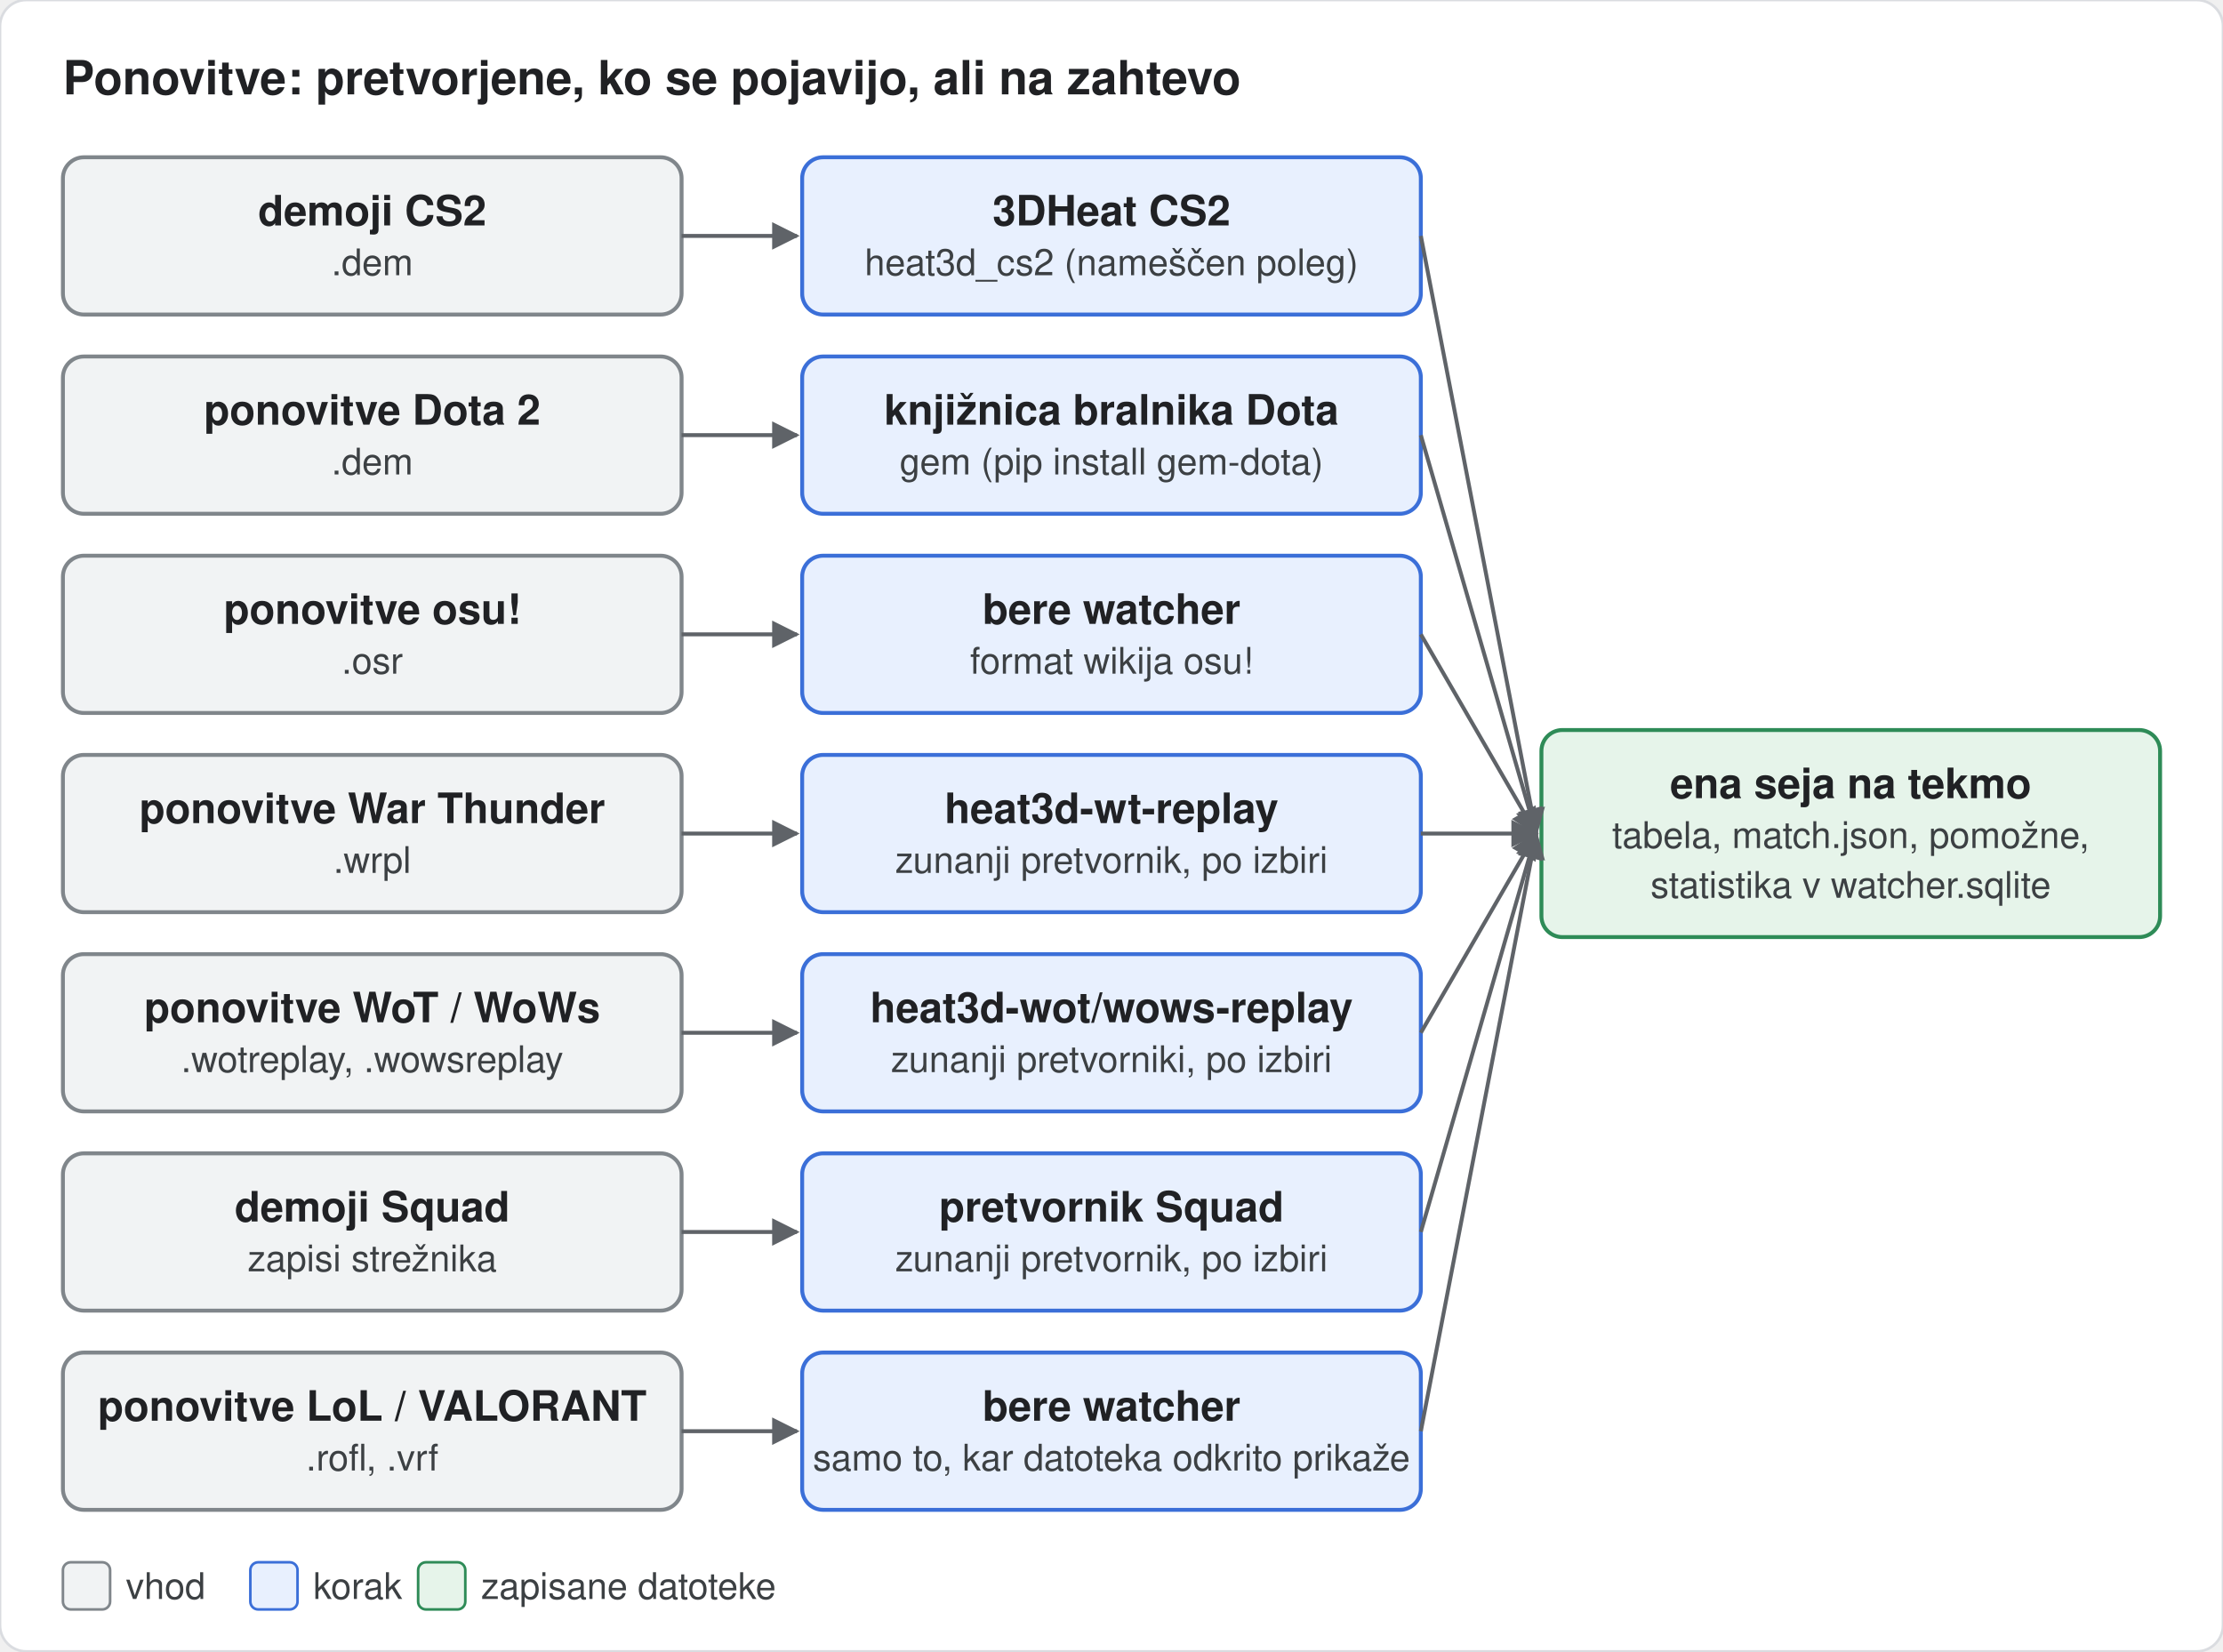
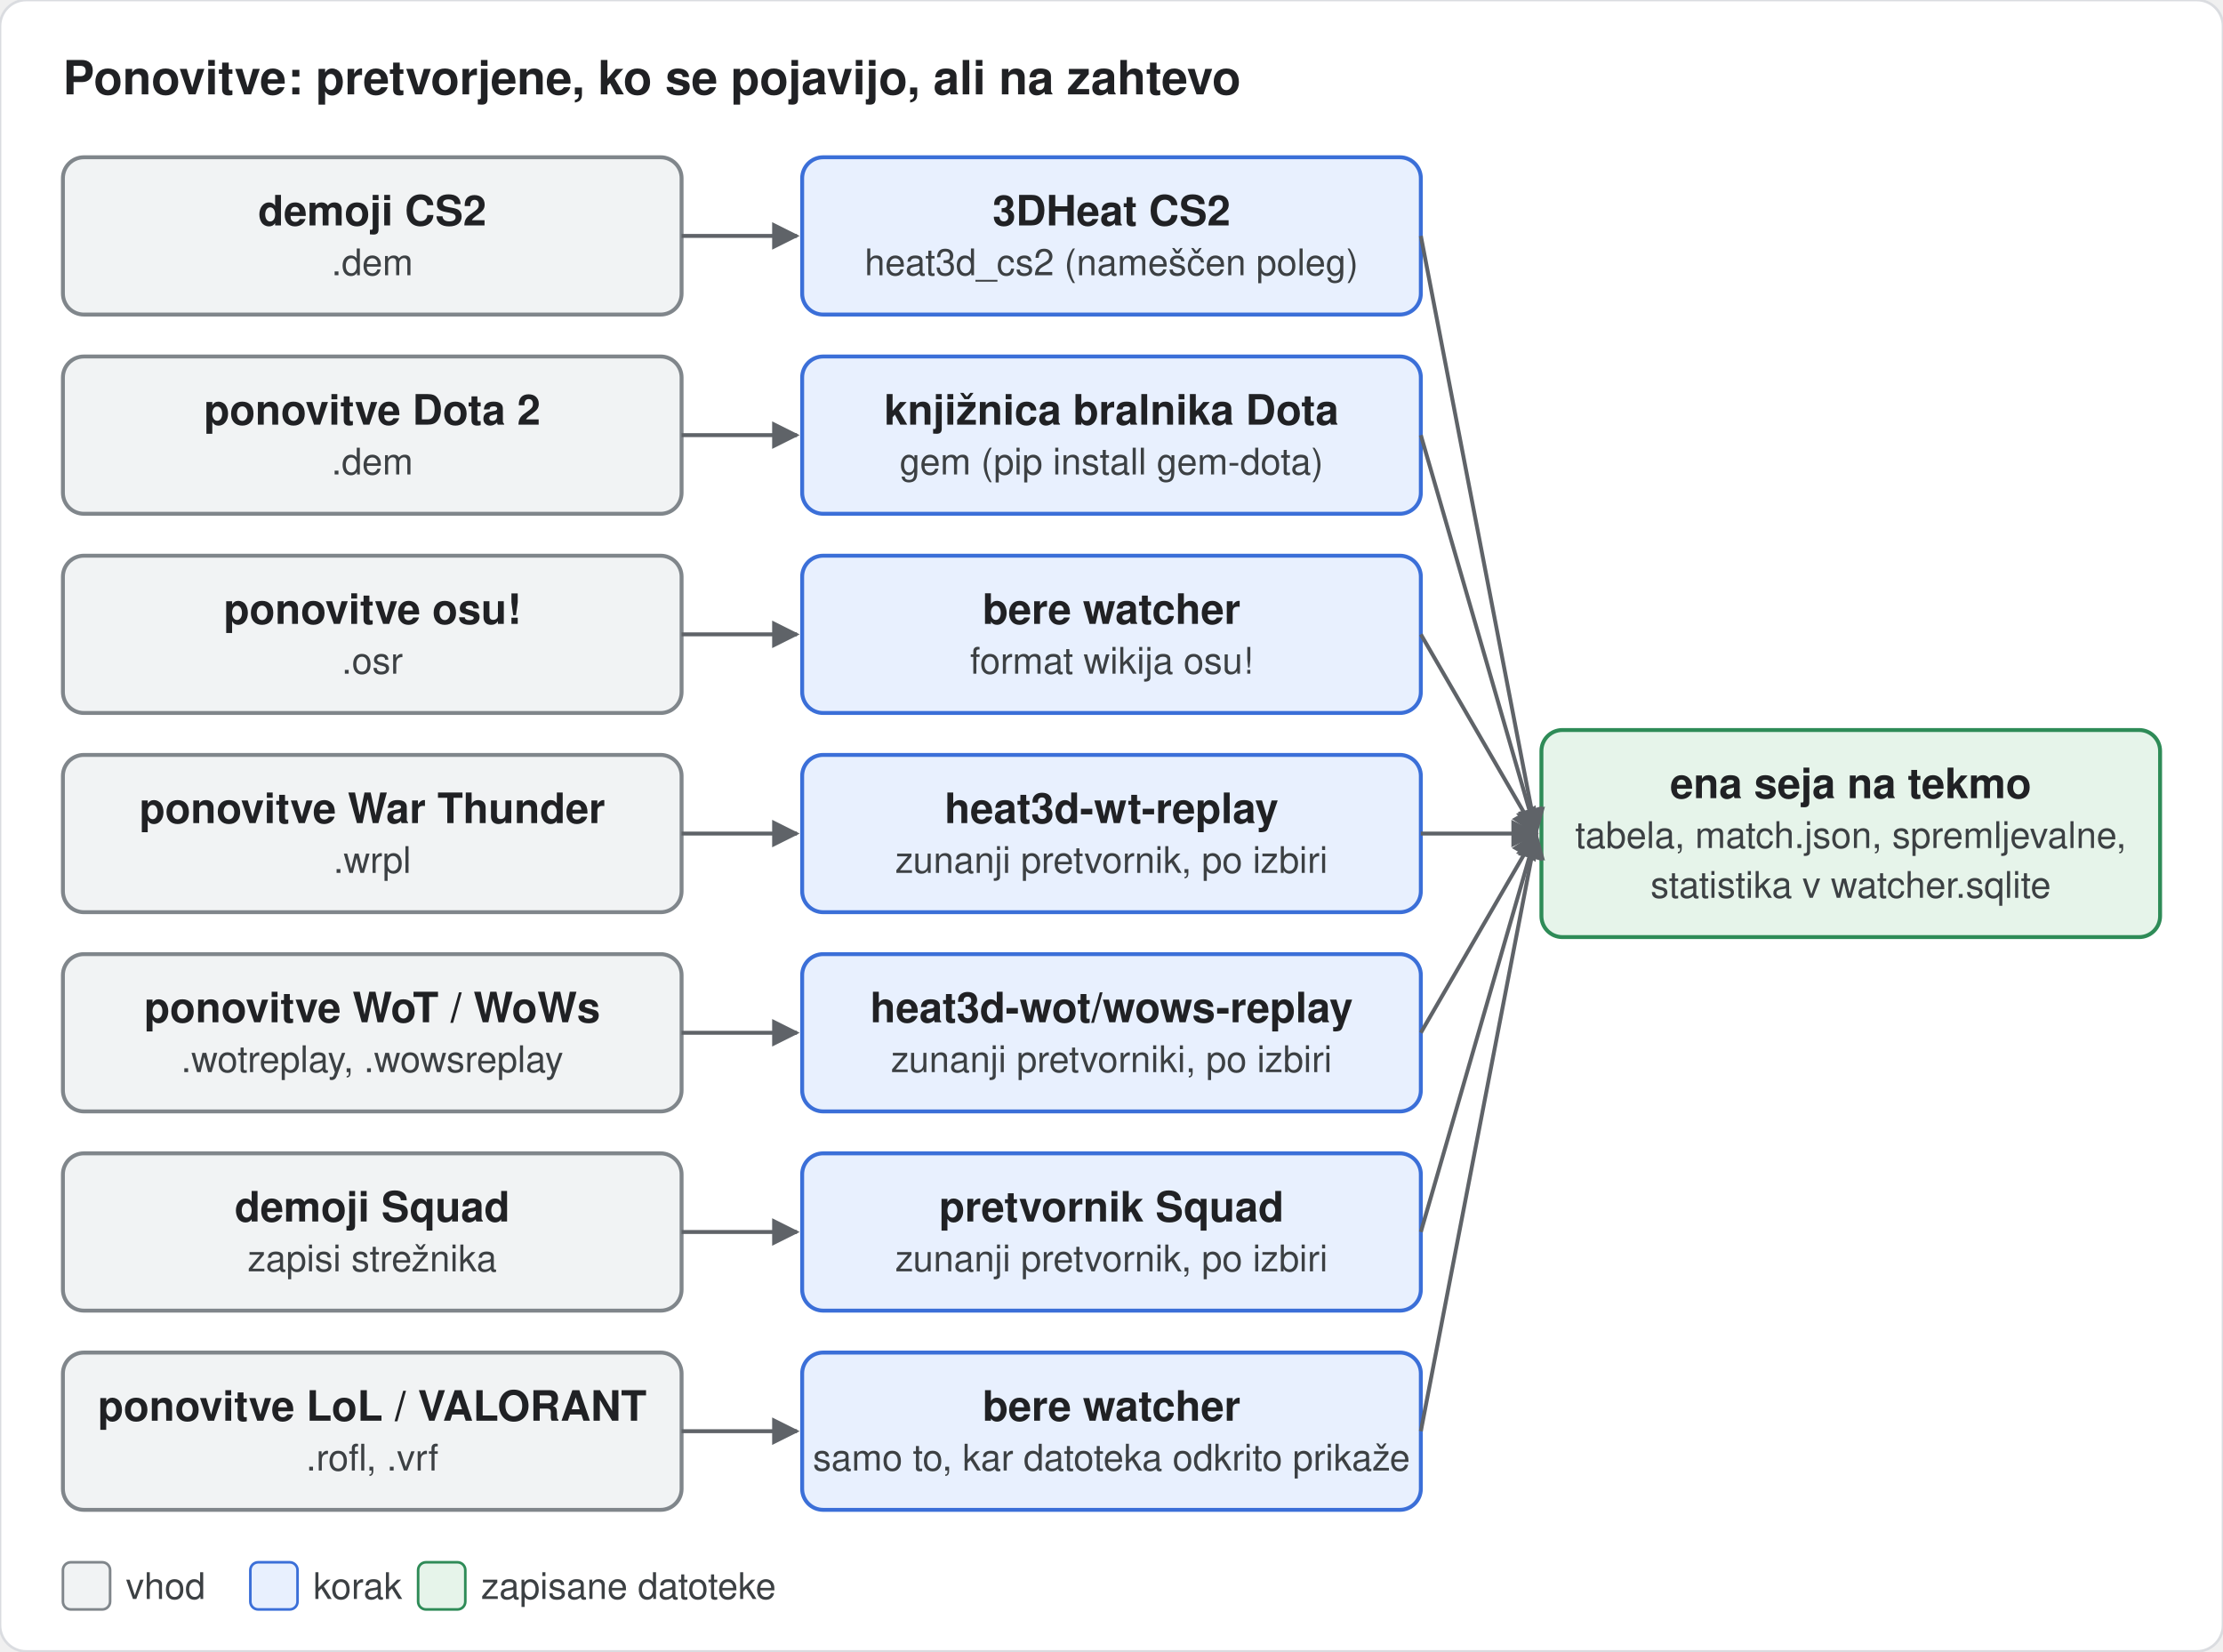
<svg xmlns="http://www.w3.org/2000/svg" width="848" height="630" viewBox="0 0 848 630" font-family="Segoe UI,Helvetica,Arial,sans-serif" role="img" aria-label="Replays: converted when they appear, or on request">
  <defs>
    <marker id="a" viewBox="0 0 10 10" refX="9" refY="5" markerWidth="7" markerHeight="7" orient="auto">
      <path d="M0,0 L10,5 L0,10 z" fill="#5f6368" />
    </marker>
  </defs>
  <rect width="848" height="630" rx="10" fill="#ffffff" stroke="#dadce0" />
  <text x="24" y="36" font-size="18" font-weight="600" fill="#202124">Ponovitve: pretvorjene, ko se pojavijo, ali na zahtevo</text>
  <rect x="24" y="60.0" width="236" height="60" rx="8" fill="#f1f3f4" stroke="#80868b" stroke-width="1.5" />
  <text x="142.0" y="86.0" text-anchor="middle" font-weight="600" font-size="16" fill="#202124">demoji CS2</text>
  <text x="142.0" y="105.0" text-anchor="middle" font-size="14" fill="#3c4043">.dem</text>
  <rect x="24" y="136.0" width="236" height="60" rx="8" fill="#f1f3f4" stroke="#80868b" stroke-width="1.5" />
  <text x="142.0" y="162.0" text-anchor="middle" font-weight="600" font-size="16" fill="#202124">ponovitve Dota 2</text>
  <text x="142.0" y="181.0" text-anchor="middle" font-size="14" fill="#3c4043">.dem</text>
  <rect x="24" y="212.0" width="236" height="60" rx="8" fill="#f1f3f4" stroke="#80868b" stroke-width="1.5" />
  <text x="142.0" y="238.0" text-anchor="middle" font-weight="600" font-size="16" fill="#202124">ponovitve osu!</text>
  <text x="142.0" y="257.0" text-anchor="middle" font-size="14" fill="#3c4043">.osr</text>
  <rect x="24" y="288.0" width="236" height="60" rx="8" fill="#f1f3f4" stroke="#80868b" stroke-width="1.5" />
  <text x="142.0" y="314.0" text-anchor="middle" font-weight="600" font-size="16" fill="#202124">ponovitve War Thunder</text>
  <text x="142.0" y="333.0" text-anchor="middle" font-size="14" fill="#3c4043">.wrpl</text>
  <rect x="24" y="364.0" width="236" height="60" rx="8" fill="#f1f3f4" stroke="#80868b" stroke-width="1.5" />
  <text x="142.0" y="390.0" text-anchor="middle" font-weight="600" font-size="16" fill="#202124">ponovitve WoT / WoWs</text>
  <text x="142.0" y="409.0" text-anchor="middle" font-size="14" fill="#3c4043">.wotreplay, .wowsreplay</text>
  <rect x="24" y="440.0" width="236" height="60" rx="8" fill="#f1f3f4" stroke="#80868b" stroke-width="1.5" />
  <text x="142.0" y="466.0" text-anchor="middle" font-weight="600" font-size="16" fill="#202124">demoji Squad</text>
  <text x="142.0" y="485.0" text-anchor="middle" font-size="14" fill="#3c4043">zapisi strežnika</text>
  <rect x="24" y="516.0" width="236" height="60" rx="8" fill="#f1f3f4" stroke="#80868b" stroke-width="1.5" />
  <text x="142.0" y="542.0" text-anchor="middle" font-weight="600" font-size="16" fill="#202124">ponovitve LoL / VALORANT</text>
  <text x="142.0" y="561.0" text-anchor="middle" font-size="14" fill="#3c4043">.rofl, .vrf</text>
  <rect x="306" y="60.0" width="236" height="60" rx="8" fill="#e8f0fe" stroke="#3b6fd8" stroke-width="1.5" />
  <text x="424.0" y="86.0" text-anchor="middle" font-weight="600" font-size="16" fill="#202124">3DHeat CS2</text>
  <text x="424.0" y="105.0" text-anchor="middle" font-size="14" fill="#3c4043">heat3d_cs2 (nameščen poleg)</text>
  <rect x="306" y="136.0" width="236" height="60" rx="8" fill="#e8f0fe" stroke="#3b6fd8" stroke-width="1.5" />
  <text x="424.0" y="162.0" text-anchor="middle" font-weight="600" font-size="16" fill="#202124">knjižnica bralnika Dota</text>
  <text x="424.0" y="181.0" text-anchor="middle" font-size="14" fill="#3c4043">gem (pip install gem-dota)</text>
  <rect x="306" y="212.0" width="236" height="60" rx="8" fill="#e8f0fe" stroke="#3b6fd8" stroke-width="1.5" />
  <text x="424.0" y="238.0" text-anchor="middle" font-weight="600" font-size="16" fill="#202124">bere watcher</text>
  <text x="424.0" y="257.0" text-anchor="middle" font-size="14" fill="#3c4043">format wikija osu!</text>
  <rect x="306" y="288.0" width="236" height="60" rx="8" fill="#e8f0fe" stroke="#3b6fd8" stroke-width="1.5" />
  <text x="424.0" y="314.0" text-anchor="middle" font-weight="600" font-size="16" fill="#202124">heat3d-wt-replay</text>
  <text x="424.0" y="333.0" text-anchor="middle" font-size="14" fill="#3c4043">zunanji pretvornik, po izbiri</text>
  <rect x="306" y="364.0" width="236" height="60" rx="8" fill="#e8f0fe" stroke="#3b6fd8" stroke-width="1.5" />
  <text x="424.0" y="390.0" text-anchor="middle" font-weight="600" font-size="16" fill="#202124">heat3d-wot/wows-replay</text>
  <text x="424.0" y="409.0" text-anchor="middle" font-size="14" fill="#3c4043">zunanji pretvorniki, po izbiri</text>
  <rect x="306" y="440.0" width="236" height="60" rx="8" fill="#e8f0fe" stroke="#3b6fd8" stroke-width="1.5" />
  <text x="424.0" y="466.0" text-anchor="middle" font-weight="600" font-size="16" fill="#202124">pretvornik Squad</text>
  <text x="424.0" y="485.0" text-anchor="middle" font-size="14" fill="#3c4043">zunanji pretvornik, po izbiri</text>
  <rect x="306" y="516.0" width="236" height="60" rx="8" fill="#e8f0fe" stroke="#3b6fd8" stroke-width="1.5" />
  <text x="424.0" y="542.0" text-anchor="middle" font-weight="600" font-size="16" fill="#202124">bere watcher</text>
  <text x="424.0" y="561.0" text-anchor="middle" font-size="14" fill="#3c4043">samo to, kar datoteka odkrito prikaže</text>
  <rect x="588" y="278.5" width="236" height="79" rx="8" fill="#e6f4ea" stroke="#2e8b57" stroke-width="1.5" />
  <text x="706.0" y="304.5" text-anchor="middle" font-weight="600" font-size="16" fill="#202124">ena seja na tekmo</text>
-   <text x="706.0" y="323.5" text-anchor="middle" font-size="14" fill="#3c4043">tabela, match.json, pomožne,</text>
+   <text x="706.0" y="323.5" text-anchor="middle" font-size="14" fill="#3c4043">tabela, match.json, spremljevalne,</text>
  <text x="706.0" y="342.5" text-anchor="middle" font-size="14" fill="#3c4043">statistika v watcher.sqlite</text>
  <line x1="260" y1="90.0" x2="304" y2="90.0" stroke="#5f6368" stroke-width="1.5" marker-end="url(#a)" />
  <line x1="260" y1="166.0" x2="304" y2="166.0" stroke="#5f6368" stroke-width="1.5" marker-end="url(#a)" />
  <line x1="260" y1="242.0" x2="304" y2="242.0" stroke="#5f6368" stroke-width="1.5" marker-end="url(#a)" />
  <line x1="260" y1="318.0" x2="304" y2="318.0" stroke="#5f6368" stroke-width="1.5" marker-end="url(#a)" />
  <line x1="260" y1="394.0" x2="304" y2="394.0" stroke="#5f6368" stroke-width="1.5" marker-end="url(#a)" />
  <line x1="260" y1="470.0" x2="304" y2="470.0" stroke="#5f6368" stroke-width="1.5" marker-end="url(#a)" />
  <line x1="260" y1="546.0" x2="304" y2="546.0" stroke="#5f6368" stroke-width="1.5" marker-end="url(#a)" />
  <line x1="542" y1="90.0" x2="586" y2="318.0" stroke="#5f6368" stroke-width="1.5" marker-end="url(#a)" />
  <line x1="542" y1="166.0" x2="586" y2="318.0" stroke="#5f6368" stroke-width="1.5" marker-end="url(#a)" />
  <line x1="542" y1="242.0" x2="586" y2="318.0" stroke="#5f6368" stroke-width="1.5" marker-end="url(#a)" />
  <line x1="542" y1="318.0" x2="586" y2="318.0" stroke="#5f6368" stroke-width="1.5" marker-end="url(#a)" />
  <line x1="542" y1="394.0" x2="586" y2="318.0" stroke="#5f6368" stroke-width="1.5" marker-end="url(#a)" />
  <line x1="542" y1="470.0" x2="586" y2="318.0" stroke="#5f6368" stroke-width="1.5" marker-end="url(#a)" />
  <line x1="542" y1="546.0" x2="586" y2="318.0" stroke="#5f6368" stroke-width="1.5" marker-end="url(#a)" />
  <rect x="24" y="596" width="18" height="18" rx="3" fill="#f1f3f4" stroke="#80868b" />
  <text x="48" y="610" font-size="14" fill="#3c4043">vhod</text>
  <rect x="95.5" y="596" width="18" height="18" rx="3" fill="#e8f0fe" stroke="#3b6fd8" />
  <text x="119.5" y="610" font-size="14" fill="#3c4043">korak</text>
  <rect x="159.5" y="596" width="18" height="18" rx="3" fill="#e6f4ea" stroke="#2e8b57" />
  <text x="183.5" y="610" font-size="14" fill="#3c4043">zapisane datoteke</text>
</svg>
